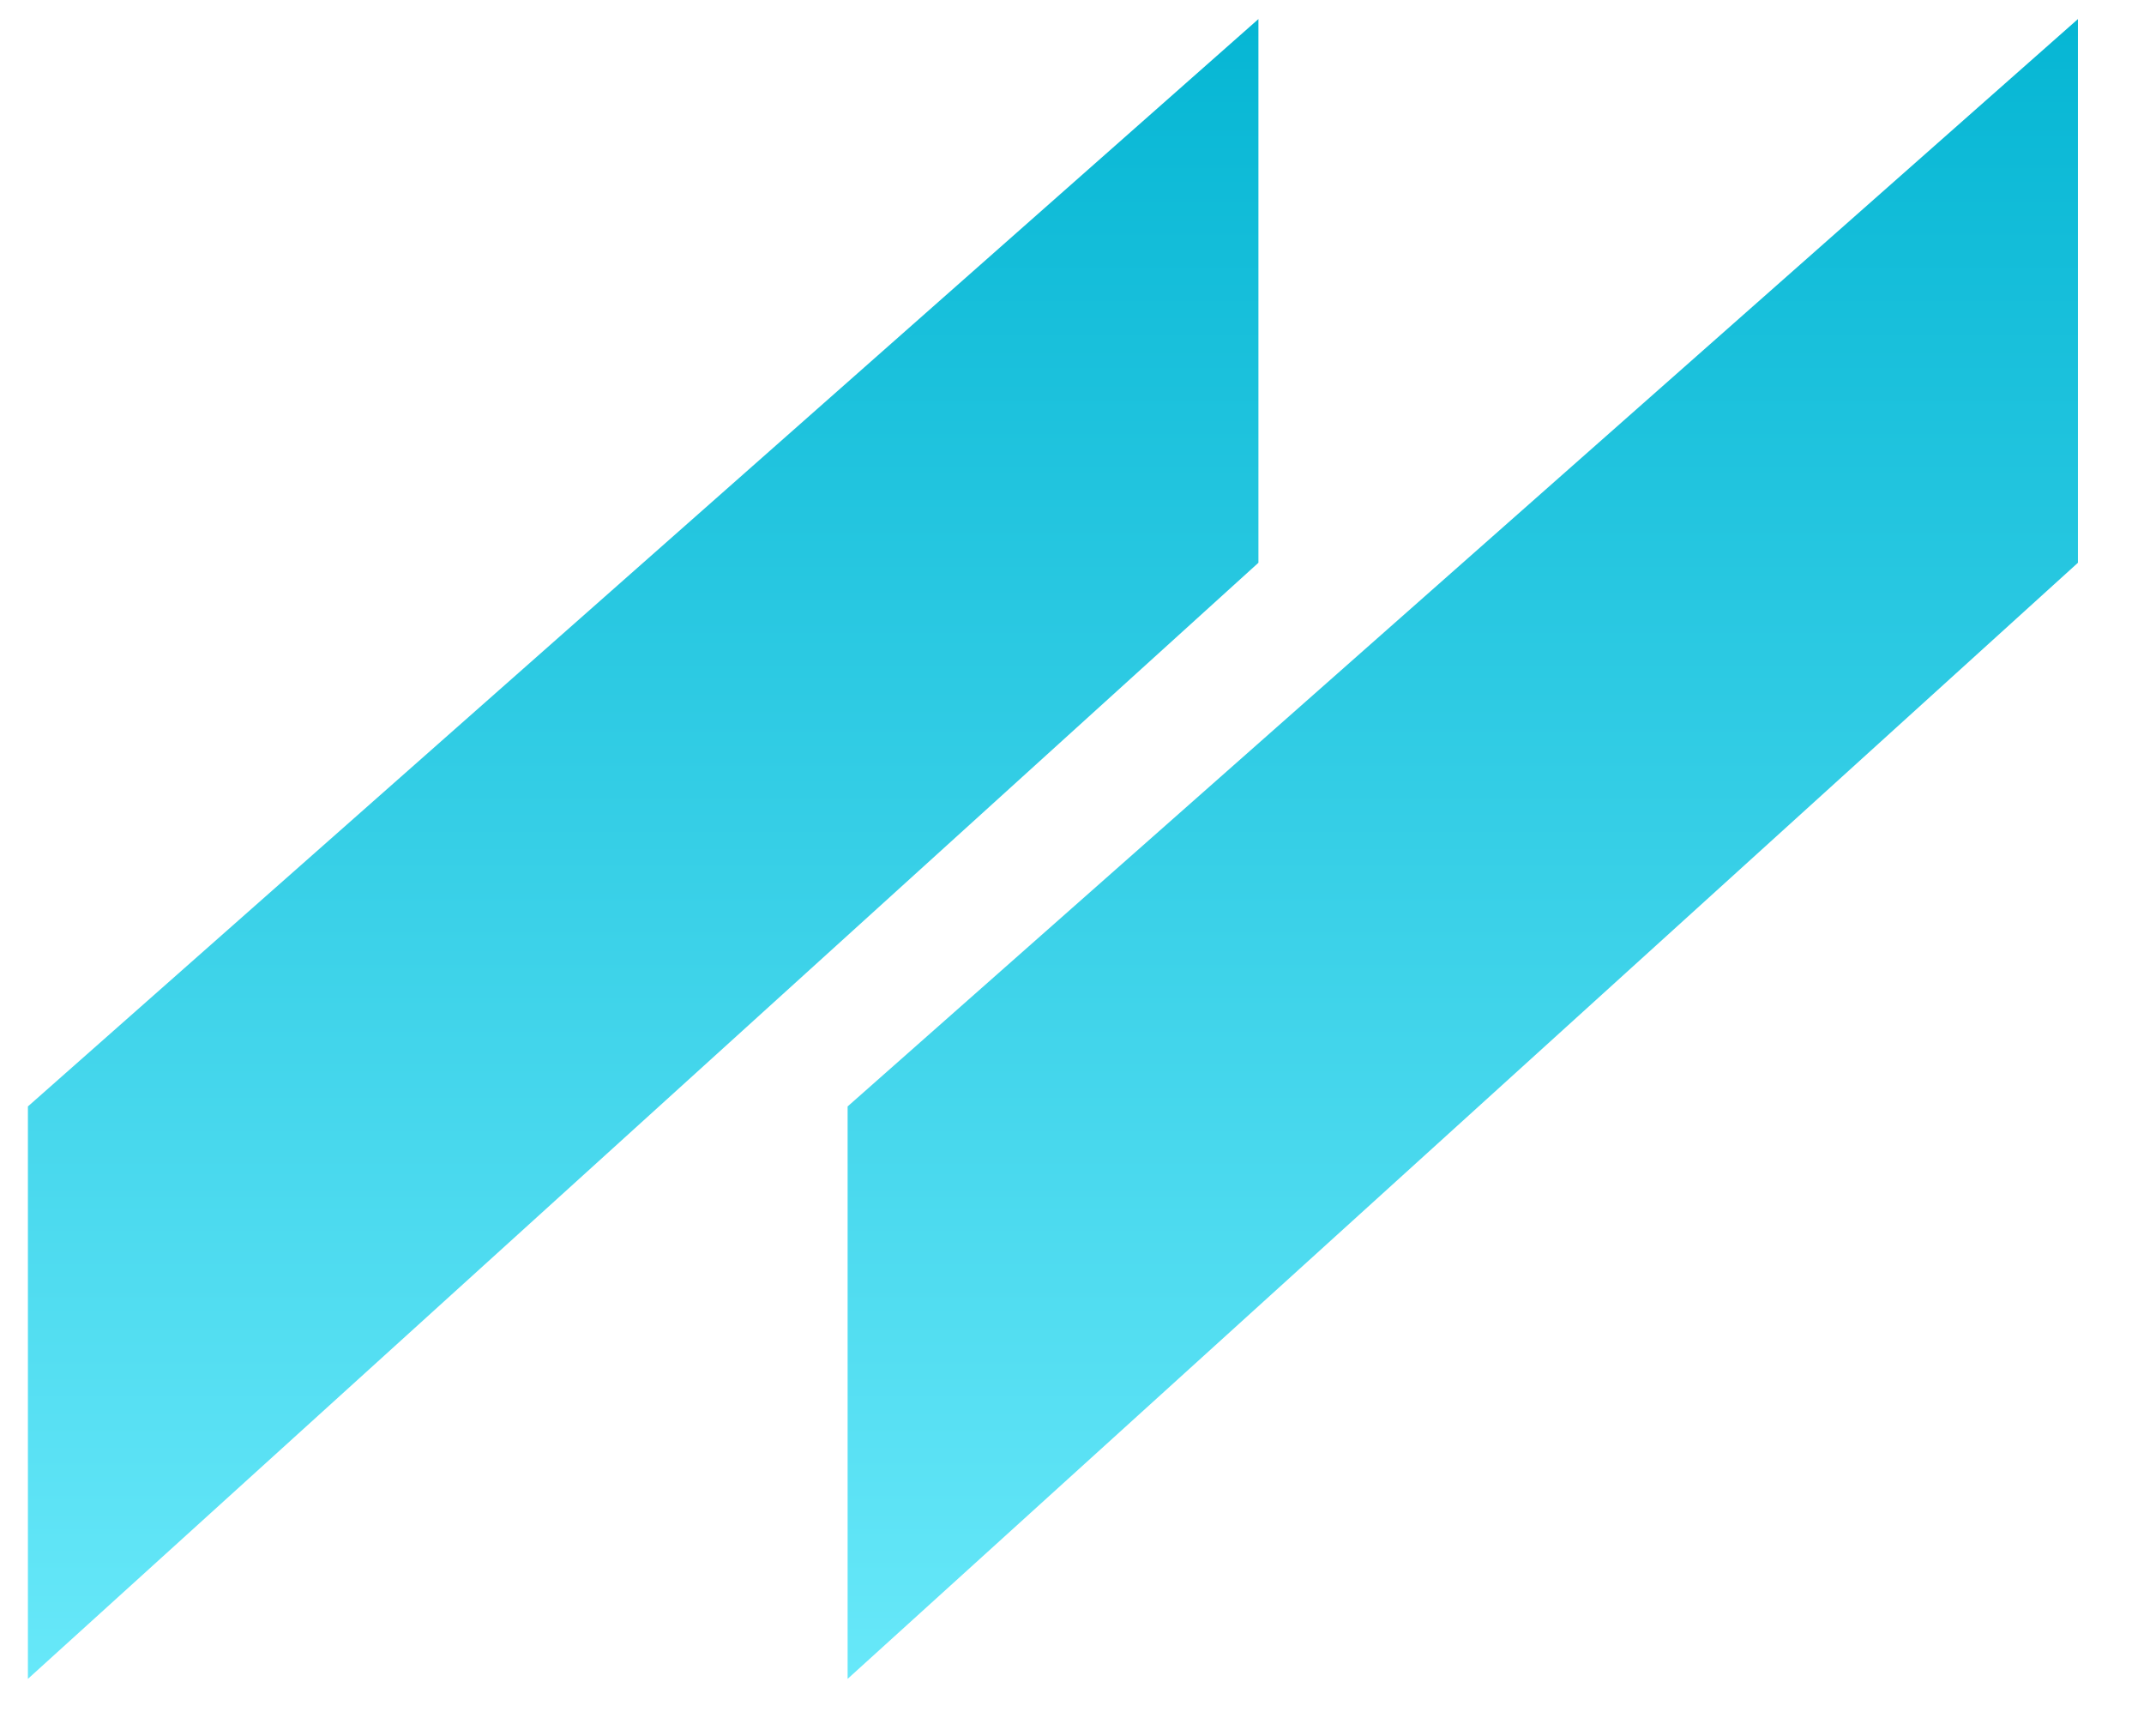
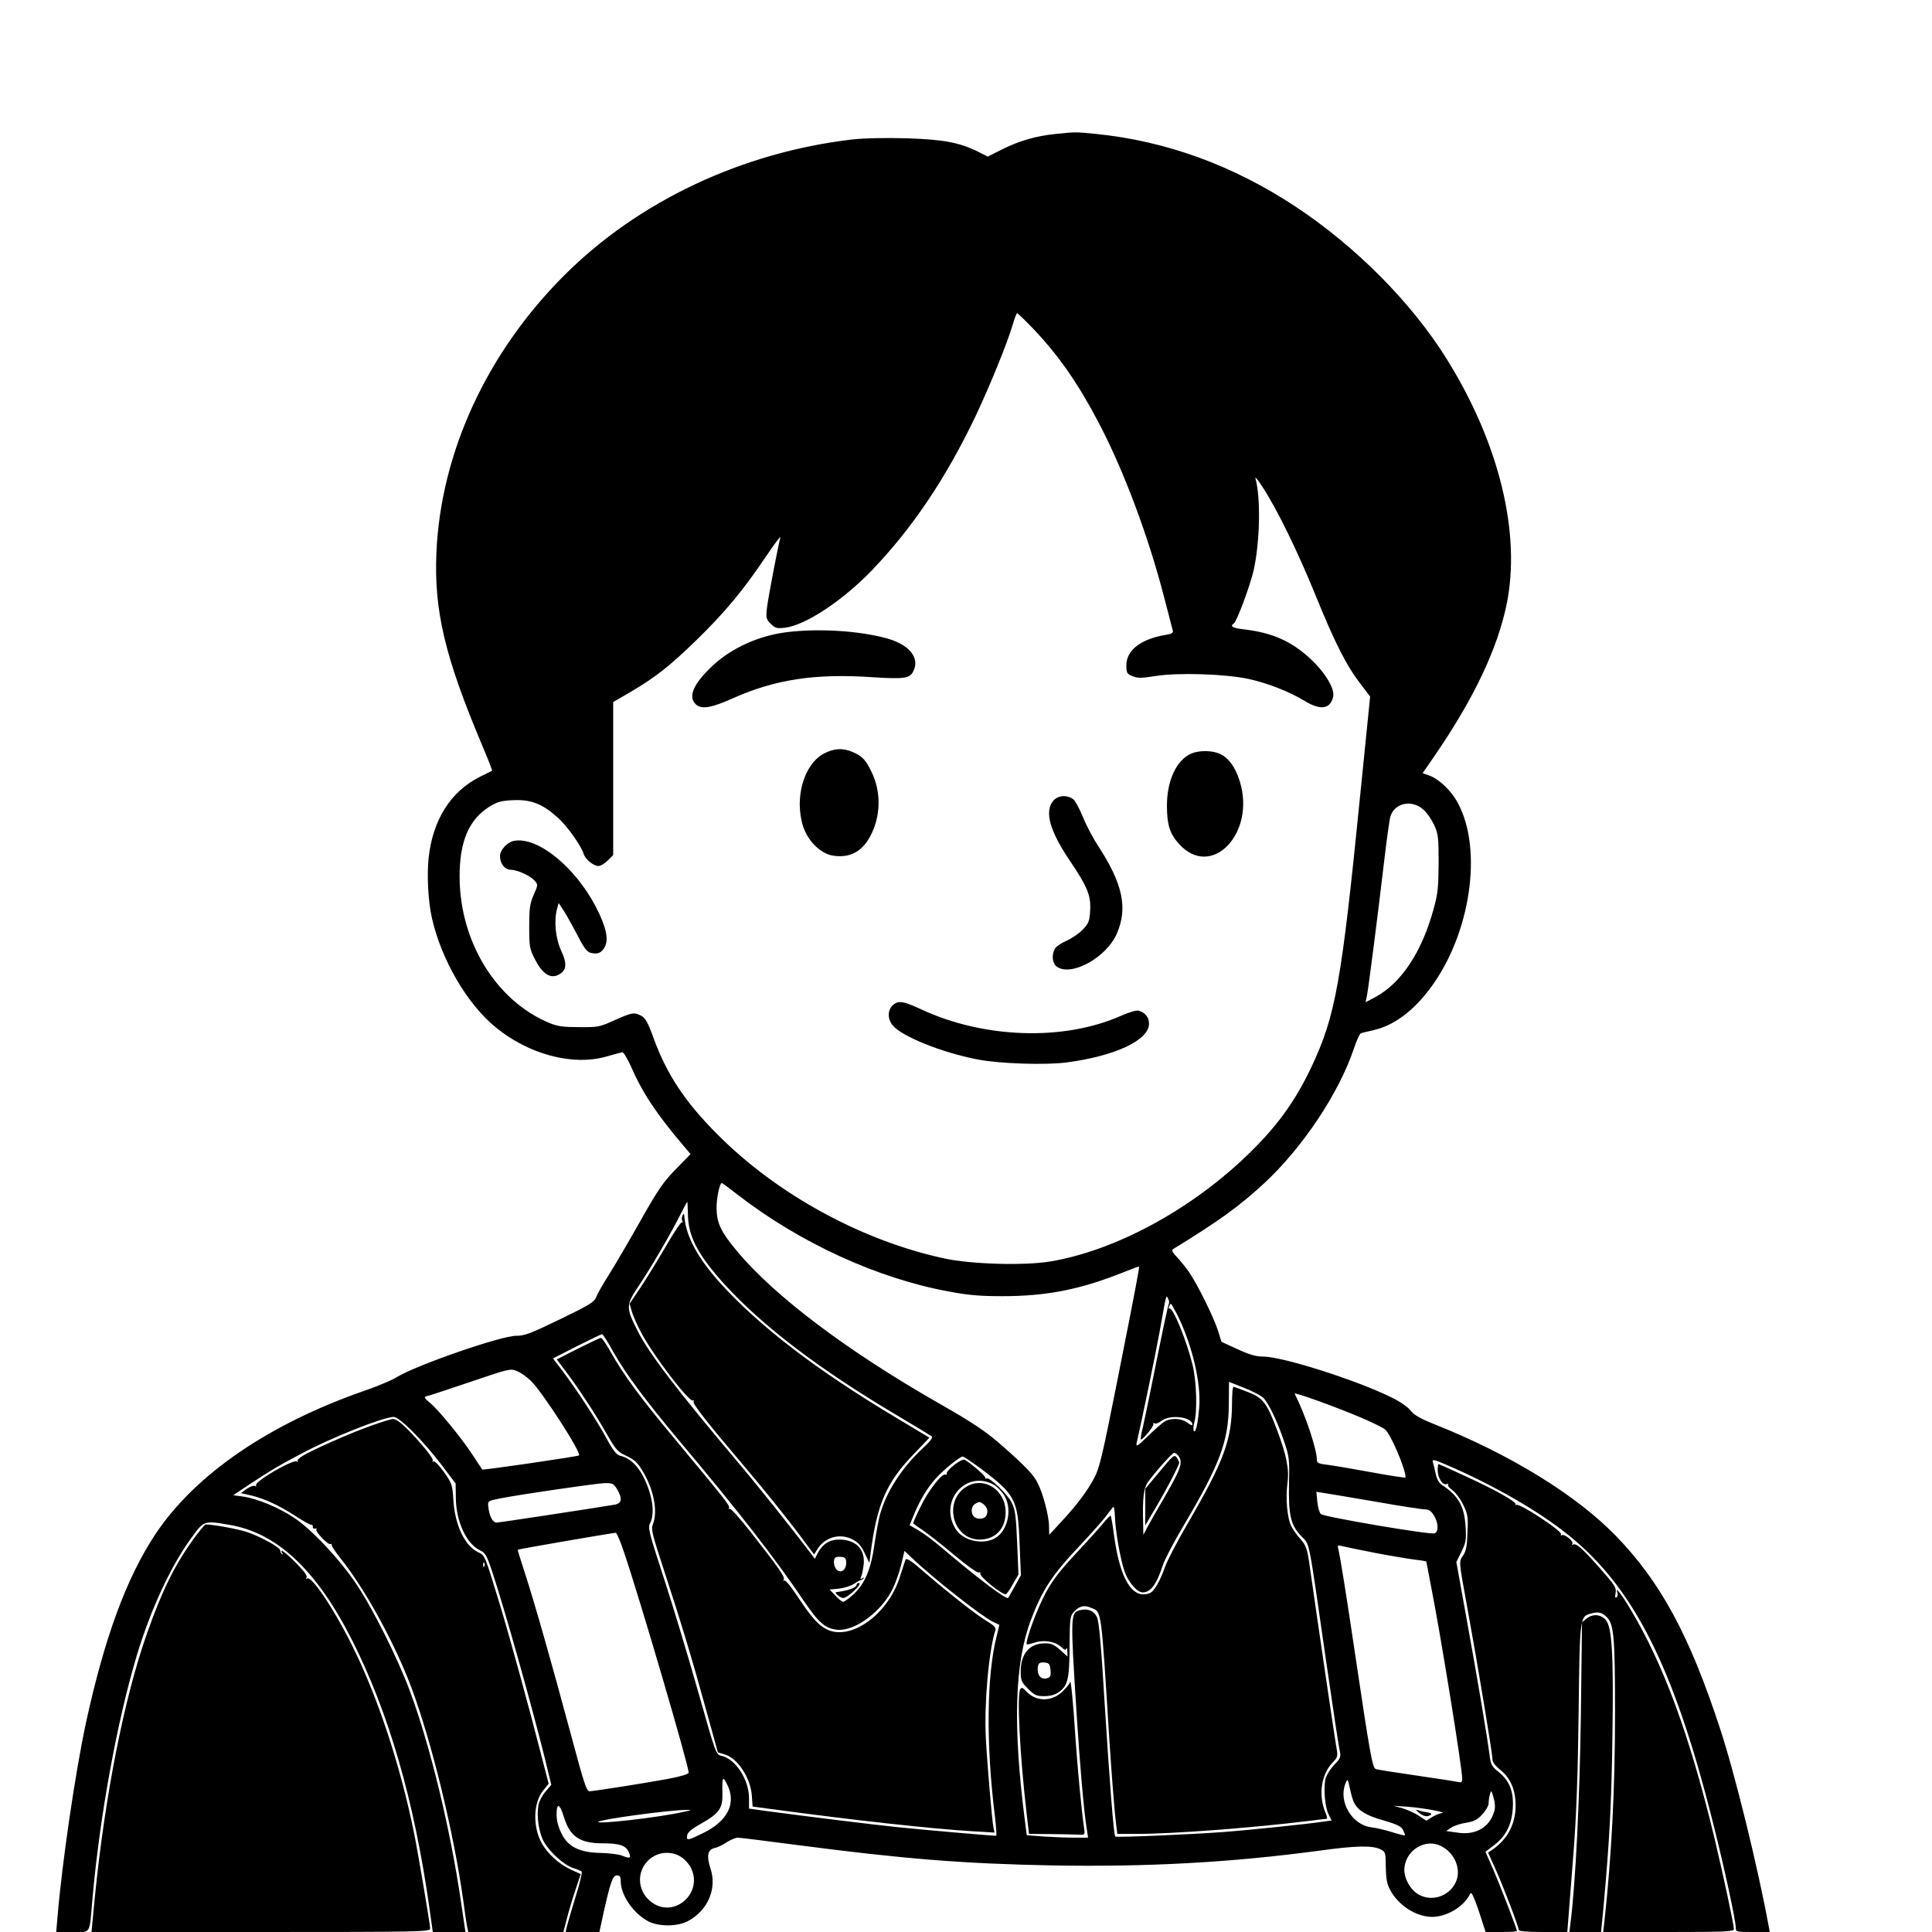
- <svg xmlns="http://www.w3.org/2000/svg" xmlns:xlink="http://www.w3.org/1999/xlink" version="1.1" preserveAspectRatio="xMidYMid meet" viewBox="344.564 330.278 111.737 91.218" width="53.87" height="43.61">
-   <defs>
-     <path d="M453.3 331.28L453.3 359.85L388.64 418.5L388.64 388.42L453.3 331.28Z" id="aFZf6T5ED" />
-     <linearGradient id="gradientb2ThqnP5Op" gradientUnits="userSpaceOnUse" x1="420.97" y1="331.28" x2="420.97" y2="418.5">
-       <stop style="stop-color: #06b6d4;stop-opacity: 1" offset="0%" />
-       <stop style="stop-color: #67e8f9;stop-opacity: 1" offset="100%" />
-     </linearGradient>
-     <path d="M410.23 331.28L410.23 359.85L345.56 418.5L345.56 388.42L410.23 331.28Z" id="a9fehgwfM" />
-     <linearGradient id="gradientk1wNV9Ostb" gradientUnits="userSpaceOnUse" x1="377.89" y1="331.28" x2="377.89" y2="418.5">
-       <stop style="stop-color: #06b6d4;stop-opacity: 1" offset="0%" />
-       <stop style="stop-color: #67e8f9;stop-opacity: 1" offset="100%" />
-     </linearGradient>
-   </defs>
-   <g>
-     <g>
-       <use xlink:href="#aFZf6T5ED" opacity="1" fill="url(#gradientb2ThqnP5Op)" />
-     </g>
-     <g>
-       <use xlink:href="#a9fehgwfM" opacity="1" fill="url(#gradientk1wNV9Ostb)" />
-     </g>
+ <svg xmlns="http://www.w3.org/2000/svg" version="1.0" width="1024pt" height="1024pt" viewBox="0 0 1024 1024" preserveAspectRatio="xMidYMid meet">
+   <g transform="translate(0,1024) scale(0.1,-0.1)" fill="#000000" stroke="none">
+     <path d="M5595 9530 c-106 -11 -191 -36 -280 -80 l-80 -40 -51 26 c-99 49 -185 65 -380 71 -113 3 -219 1 -285 -6 -585 -68 -1135 -327 -1529 -721 -410 -410 -654 -939 -677 -1470 -13 -307 45 -552 242 -1019 31 -73 55 -134 53 -136 -2 -1 -30 -15 -62 -31 -156 -77 -252 -228 -274 -430 -10 -92 -3 -230 17 -319 50 -221 185 -454 337 -579 175 -144 407 -206 584 -157 41 12 81 22 88 24 7 1 27 -33 47 -77 60 -138 135 -251 278 -419 l37 -44 -77 -79 c-67 -68 -94 -107 -191 -279 -62 -110 -137 -238 -167 -285 -30 -47 -59 -98 -65 -115 -10 -26 -34 -41 -193 -118 -155 -75 -189 -88 -232 -87 -80 0 -536 -158 -635 -221 -25 -15 -98 -46 -162 -68 -511 -177 -902 -444 -1114 -762 -154 -232 -271 -551 -369 -1003 -55 -256 -126 -737 -150 -1024 l-7 -82 86 0 c100 0 89 -19 106 175 38 436 131 946 236 1294 72 238 176 463 280 608 75 105 72 104 204 82 256 -41 466 -237 655 -610 196 -387 331 -854 411 -1422 l18 -127 87 0 86 0 -24 162 c-56 383 -162 822 -269 1111 -61 167 -197 440 -284 569 -88 132 -238 292 -332 354 -81 54 -194 101 -270 112 l-52 7 99 66 c104 68 142 91 260 153 162 87 438 196 492 196 30 0 155 -125 254 -255 l74 -98 1 -76 c1 -125 56 -243 128 -278 29 -13 36 -26 69 -126 67 -206 196 -663 273 -969 l36 -148 -30 -35 c-17 -19 -34 -51 -38 -71 -11 -62 2 -150 30 -198 33 -56 107 -122 154 -137 21 -6 40 -15 45 -18 4 -4 -10 -64 -32 -133 -21 -69 -42 -140 -46 -157 l-7 -31 90 0 89 0 22 102 c37 166 49 198 71 198 16 0 20 -7 20 -32 1 -74 67 -169 145 -211 55 -29 155 -29 210 0 107 57 157 173 120 282 -21 65 -14 97 22 106 16 3 45 17 65 31 21 13 47 24 58 24 11 0 157 -18 323 -40 559 -73 876 -98 1337 -107 513 -9 954 15 1430 79 188 26 273 27 315 7 29 -14 29 -16 30 -94 1 -61 6 -90 22 -120 44 -84 138 -144 223 -145 75 0 164 51 198 115 9 17 11 16 25 -17 9 -20 26 -68 38 -107 l23 -71 83 0 c46 0 83 2 83 5 0 12 -90 244 -127 330 l-40 90 43 33 c65 48 96 109 102 196 6 90 -17 148 -76 195 -36 29 -41 39 -47 89 -10 83 -68 427 -126 745 l-50 278 27 55 c24 48 26 63 22 132 -7 109 -37 163 -126 222 -15 9 -27 32 -33 60 -5 25 -12 53 -15 62 -4 15 8 12 73 -16 228 -98 457 -227 614 -347 367 -279 587 -707 798 -1549 61 -241 121 -519 121 -558 0 -21 4 -22 90 -22 l90 0 -6 33 c-57 310 -178 804 -258 1047 -161 491 -313 773 -550 1018 -209 216 -557 431 -958 591 -80 32 -113 51 -131 74 -14 19 -56 48 -99 69 -187 93 -581 218 -684 218 -38 0 -72 10 -135 39 l-85 39 -18 58 c-21 68 -105 238 -149 304 -16 25 -46 62 -66 84 -30 31 -33 40 -21 47 238 146 347 224 481 348 202 187 396 478 474 711 15 45 32 83 39 84 6 2 36 9 66 16 107 24 211 101 302 224 212 285 278 731 146 978 -35 67 -103 131 -154 148 l-34 12 63 91 c208 303 333 566 382 802 78 376 -38 855 -317 1302 -186 299 -483 598 -803 809 -331 218 -683 346 -1054 384 -112 11 -112 11 -216 0z m-119 -1032 c134 -141 237 -288 347 -498 132 -251 263 -600 347 -925 23 -88 43 -167 46 -177 4 -12 -5 -18 -38 -23 -131 -22 -208 -81 -208 -161 0 -41 3 -46 33 -58 27 -11 47 -11 122 1 120 19 367 11 490 -15 102 -22 215 -66 300 -117 84 -51 135 -44 151 21 10 41 -39 125 -116 198 -104 98 -207 143 -362 161 -54 6 -71 16 -49 30 16 9 88 204 106 284 33 151 38 383 9 486 -3 11 14 -9 37 -45 78 -119 188 -345 282 -576 102 -251 162 -370 239 -470 l50 -66 -52 -516 c-100 -1002 -131 -1176 -260 -1449 -89 -187 -187 -321 -350 -476 -301 -286 -693 -496 -1033 -553 -137 -23 -420 -15 -562 16 -440 95 -889 341 -1205 660 -170 171 -265 314 -336 508 -30 83 -43 106 -65 118 -39 20 -48 18 -141 -23 -79 -36 -88 -38 -188 -37 -85 0 -115 4 -158 22 -282 117 -474 429 -476 772 -1 189 49 307 159 375 41 25 61 31 126 34 94 4 155 -20 236 -93 50 -45 123 -148 137 -193 9 -28 52 -63 78 -63 11 0 33 13 49 29 l29 29 0 406 0 405 93 54 c135 80 207 137 351 277 148 144 248 265 366 441 46 68 80 113 76 99 -13 -47 -64 -315 -71 -372 -6 -53 -4 -60 20 -84 24 -24 32 -26 76 -21 108 13 305 143 460 304 214 223 392 487 550 818 74 156 168 387 196 482 10 35 21 63 24 63 3 0 42 -37 85 -82z m2067 -2548 c19 -16 45 -54 58 -82 22 -48 24 -66 24 -203 -1 -132 -4 -162 -28 -248 -62 -224 -170 -387 -306 -461 l-53 -28 6 28 c9 43 62 460 91 709 14 121 30 234 35 250 24 70 113 88 173 35z m-3631 -2044 c329 -254 739 -442 1116 -511 104 -20 166 -25 285 -25 233 0 410 35 632 123 49 20 90 35 92 34 3 -4 -15 -101 -117 -615 -76 -383 -92 -452 -120 -505 -37 -70 -92 -144 -179 -237 l-60 -65 -1 45 c0 54 -32 176 -61 231 -21 43 -65 88 -180 190 -92 81 -155 124 -339 229 -489 279 -874 569 -1074 809 -85 102 -107 148 -108 225 -1 53 16 136 28 136 2 0 41 -29 86 -64z m-266 -99 c1 -119 51 -215 192 -372 202 -222 505 -453 912 -694 96 -57 180 -108 187 -113 9 -7 -4 -25 -47 -65 -107 -99 -190 -226 -224 -344 -9 -29 -22 -103 -31 -163 -18 -132 -51 -210 -111 -266 -24 -22 -49 -40 -55 -40 -6 0 -25 15 -41 33 l-31 32 50 5 c27 3 62 14 79 25 16 11 32 20 36 20 3 0 10 4 15 9 5 6 2 6 -6 1 -11 -7 -13 -4 -6 11 5 10 10 40 13 65 7 80 -44 129 -131 129 -50 0 -88 -24 -113 -72 l-15 -30 -32 42 c-80 106 -279 356 -372 465 -326 386 -475 581 -535 700 -64 126 -63 138 7 242 62 92 169 275 222 381 17 34 32 62 34 62 1 0 2 -28 3 -63z m2549 -478 c-4 -6 -33 -142 -65 -302 -32 -161 -65 -320 -73 -354 -9 -35 -13 -63 -10 -63 12 0 72 74 66 83 -3 6 -1 7 6 3 6 -4 23 2 37 13 45 36 164 21 164 -20 0 -6 -12 -1 -26 10 -32 25 -90 27 -124 5 -14 -9 -53 -44 -88 -78 -52 -50 -62 -57 -58 -36 29 126 99 465 121 585 39 218 35 203 46 182 6 -9 7 -22 4 -28z m44 -56 c79 -158 128 -363 117 -493 -7 -87 -19 -139 -29 -124 -3 6 -2 26 3 45 17 57 12 217 -9 304 -31 128 -105 310 -123 299 -4 -3 -5 2 -2 10 3 9 8 16 10 16 2 0 17 -26 33 -57z m-2988 -199 c68 -119 166 -251 348 -469 314 -373 509 -624 660 -848 82 -120 113 -147 177 -155 95 -10 239 97 298 222 14 30 34 87 43 125 l17 71 40 -38 c113 -108 369 -309 429 -338 l34 -16 -13 -54 c-55 -210 -59 -577 -10 -967 6 -53 9 -97 6 -97 -24 0 -405 33 -525 46 -137 14 -458 54 -692 85 l-93 13 0 55 c0 99 -72 209 -147 225 -28 6 -30 12 -121 334 -51 180 -132 450 -181 600 -83 254 -88 275 -75 300 20 38 17 103 -6 173 -36 106 -86 167 -152 183 -20 5 -37 25 -72 90 -53 98 -160 261 -234 359 l-51 67 127 65 c70 35 130 64 133 64 4 1 31 -42 60 -95z m-438 -152 c61 -58 270 -383 256 -396 -6 -6 -510 -79 -513 -75 -1 2 -25 38 -52 79 -57 87 -177 234 -222 272 -38 32 -39 34 -9 41 12 3 114 37 227 75 199 68 206 69 240 55 19 -7 52 -31 73 -51z m3882 -90 c28 -27 76 -127 111 -232 27 -79 29 -94 26 -220 -3 -172 8 -220 63 -280 49 -52 36 14 136 -680 33 -228 64 -433 69 -455 8 -37 7 -42 -30 -81 -23 -25 -42 -57 -46 -78 -9 -53 -1 -146 18 -183 l16 -32 -37 -5 c-74 -12 -401 -46 -536 -56 -172 -13 -568 -30 -574 -24 -8 8 -30 288 -56 704 -18 302 -30 434 -40 457 -16 35 -48 49 -90 39 -52 -13 -52 -26 -19 -546 16 -254 39 -523 53 -607 l8 -53 -72 0 c-40 0 -113 3 -162 6 l-91 7 -11 86 c-63 494 -53 827 32 1052 61 163 114 243 266 403 47 50 104 114 126 141 21 28 42 54 45 58 4 4 8 -16 9 -45 2 -80 29 -232 51 -296 20 -58 67 -112 96 -112 43 0 74 42 108 146 9 28 57 120 107 204 196 331 240 450 242 645 l1 121 80 -32 c44 -17 89 -41 101 -52z m515 -104 c63 -27 123 -56 132 -65 31 -28 107 -207 108 -254 0 -3 -80 9 -177 27 -98 18 -204 36 -235 40 -46 5 -58 10 -58 24 0 59 -62 243 -118 353 -6 11 216 -69 348 -125z m-964 -205 c26 -35 14 -68 -91 -248 -29 -49 -62 -108 -74 -130 l-21 -40 -1 55 c-4 145 2 194 29 230 45 60 126 150 136 150 5 0 15 -8 22 -17z m-1057 -60 c194 -145 206 -168 215 -405 l7 -167 -32 -58 c-18 -32 -34 -60 -35 -62 -9 -12 -161 103 -354 267 -41 35 -96 76 -122 91 l-47 27 23 56 c31 76 71 142 115 191 42 47 128 117 144 117 5 0 44 -26 86 -57z m-1919 -115 c30 -50 27 -76 -12 -83 -126 -21 -611 -95 -626 -95 -21 0 -39 35 -44 85 -3 29 -2 30 62 43 120 23 505 79 553 81 43 1 49 -2 67 -31z m4020 -67 c129 -23 247 -41 263 -41 20 0 32 -8 47 -32 24 -40 26 -86 4 -95 -23 -9 -586 87 -603 102 -8 8 -16 37 -19 66 l-5 52 39 -6 c21 -3 145 -24 274 -46z m-3983 -267 c84 -247 343 -1131 343 -1169 0 -8 -39 -20 -112 -34 -120 -22 -380 -63 -412 -65 -17 -1 -29 35 -101 304 -99 369 -194 703 -245 859 -21 64 -37 117 -36 117 4 4 513 91 520 90 5 -1 25 -47 43 -102z m3978 -4 c88 -17 186 -33 218 -37 31 -3 57 -8 57 -10 0 -2 11 -58 24 -126 50 -252 166 -966 166 -1025 0 -18 -4 -21 -22 -17 -13 3 -114 19 -225 35 -112 16 -207 31 -212 34 -18 12 -29 75 -112 631 -42 284 -75 489 -85 532 -6 21 -4 24 12 20 11 -3 91 -20 179 -37z m-2800 -54 c0 -36 -26 -56 -49 -37 -16 14 -22 52 -9 65 4 4 19 6 33 4 20 -2 25 -8 25 -32z m-634 -1168 c55 -102 9 -199 -125 -264 -82 -40 -88 -41 -84 -12 2 16 24 35 77 64 94 54 112 80 110 159 -2 86 1 93 22 53z m3326 -103 c24 -43 63 -67 154 -93 75 -22 96 -32 106 -52 6 -13 11 -26 9 -28 -2 -1 -32 6 -67 17 -35 11 -85 23 -111 26 -103 13 -175 136 -137 232 12 28 12 27 24 -27 6 -30 16 -64 22 -75z m743 -45 c-25 -86 -99 -129 -197 -113 l-58 8 26 18 c15 10 51 22 80 26 42 7 60 16 86 45 18 19 33 46 33 58 0 13 3 34 7 48 6 23 8 22 19 -17 8 -28 10 -53 4 -73z m-4930 -34 c32 -101 84 -136 204 -136 89 0 122 -11 138 -45 15 -33 8 -38 -33 -21 -19 8 -70 14 -114 15 -113 2 -174 32 -209 103 -17 35 -26 68 -26 101 0 65 17 58 40 -17z m4610 39 c36 -7 56 -13 45 -14 -11 -1 -35 -10 -53 -21 l-32 -20 -40 26 c-21 14 -60 32 -87 40 l-48 13 75 -5 c41 -3 104 -12 140 -19z m-3985 -10 c-124 -28 -458 -66 -444 -51 12 13 370 62 464 63 36 1 34 -1 -20 -12z m4024 -180 c68 -35 103 -112 82 -178 -28 -82 -125 -121 -201 -79 -47 26 -83 94 -76 146 12 95 115 153 195 111z m-4028 -58 c19 -12 42 -38 51 -57 66 -131 -84 -267 -203 -186 -91 62 -89 190 4 246 44 27 105 26 148 -3z" />
+     <path d="M4167 6889 c-145 -19 -284 -81 -384 -172 -107 -98 -139 -170 -95 -210 31 -28 81 -20 201 34 221 98 433 130 730 110 169 -11 202 -7 220 28 40 73 -19 146 -144 179 -151 40 -361 52 -528 31z" />
+     <path d="M4371 6248 c-109 -54 -163 -236 -114 -389 25 -77 94 -145 158 -154 88 -14 153 20 197 102 56 104 60 233 8 340 -31 66 -50 86 -103 108 -50 21 -94 19 -146 -7z" />
+     <path d="M6314 6246 c-78 -34 -129 -142 -129 -276 0 -101 15 -149 64 -203 171 -190 408 55 322 332 -23 74 -58 123 -104 145 -42 19 -110 20 -153 2z" />
+     <path d="M5581 5994 c-45 -57 -17 -157 86 -311 97 -143 116 -190 111 -269 -3 -56 -8 -68 -38 -100 -19 -20 -58 -47 -87 -60 -29 -13 -57 -32 -62 -43 -19 -34 -13 -78 11 -95 77 -54 264 50 318 177 58 135 31 262 -98 461 -27 40 -64 110 -82 155 -18 45 -42 88 -53 96 -35 24 -82 19 -106 -11z" />
+     <path d="M2723 5783 c-35 -7 -73 -49 -73 -80 0 -41 26 -73 58 -73 35 -1 102 -31 126 -58 18 -21 18 -22 -5 -74 -20 -46 -24 -69 -24 -168 0 -108 2 -119 30 -174 38 -75 80 -104 122 -84 46 22 51 57 17 130 -30 66 -39 157 -21 223 l8 29 32 -49 c17 -28 49 -86 72 -130 30 -59 47 -81 65 -85 38 -10 59 0 76 32 21 41 6 107 -48 212 -112 214 -311 374 -435 349z" />
+     <path d="M4730 4910 c-26 -26 -26 -70 0 -103 46 -59 262 -146 450 -182 116 -23 363 -31 475 -16 256 34 435 118 435 205 0 33 -18 57 -53 69 -12 4 -50 -7 -98 -28 -304 -134 -727 -119 -1058 36 -95 44 -122 48 -151 19z" />
+     <path d="M3617 3797 c-4 -11 -4 -24 0 -30 3 -7 3 -9 -2 -5 -4 4 -44 -54 -87 -130 -44 -75 -105 -174 -135 -219 l-56 -83 12 -42 c7 -24 30 -75 51 -114 63 -119 254 -369 273 -357 6 3 7 1 3 -5 -7 -11 73 -113 259 -332 110 -129 237 -287 315 -392 l65 -87 18 29 c40 63 118 85 185 51 31 -16 46 -33 65 -73 l25 -52 6 49 c34 264 84 379 232 531 l80 84 -170 102 c-427 255 -730 487 -940 719 -115 128 -178 242 -188 344 -2 24 -4 26 -11 12z" />
+     <path d="M4540 1840 c0 -12 -35 -27 -77 -34 -15 -2 -30 -5 -32 -5 -11 -3 24 -31 38 -31 25 1 107 80 83 80 -7 0 -12 -5 -12 -10z" />
+     <path d="M3063 3092 l-112 -57 45 -60 c67 -88 165 -237 222 -339 46 -80 56 -91 101 -112 38 -17 59 -35 81 -71 64 -101 89 -223 60 -293 -10 -25 -3 -53 59 -242 91 -278 144 -452 222 -735 l64 -231 37 -11 c69 -21 137 -126 143 -220 l4 -56 88 -12 c458 -62 860 -106 1076 -119 l118 -7 -5 24 c-8 35 -34 345 -41 479 -9 180 15 458 51 571 3 12 -8 24 -38 42 -56 32 -196 142 -328 255 -84 73 -106 87 -111 74 -3 -9 -17 -50 -30 -91 -63 -200 -263 -341 -389 -276 -44 23 -79 62 -152 172 -33 51 -65 90 -71 86 -6 -3 -7 -1 -3 5 8 13 -27 63 -177 254 -55 70 -104 125 -110 121 -5 -3 -7 -1 -3 5 6 11 -19 42 -294 373 -175 209 -269 338 -332 451 -24 43 -47 77 -53 77 -5 0 -60 -26 -122 -57z" />
+     <path d="M6530 2803 c-1 -194 -42 -307 -238 -643 -53 -91 -106 -193 -118 -227 -25 -73 -58 -129 -80 -137 -91 -35 -157 71 -189 303 -7 57 -16 105 -18 107 -2 3 -22 -17 -43 -43 -21 -27 -83 -94 -136 -151 -113 -121 -152 -176 -201 -289 -37 -83 -72 -191 -65 -198 2 -2 21 2 42 9 48 16 109 6 140 -23 18 -17 25 -19 28 -9 3 7 5 1 5 -15 l1 -27 -39 35 c-31 28 -47 35 -80 35 -82 0 -129 -54 -129 -150 0 -47 4 -56 39 -91 34 -34 44 -39 86 -39 31 0 56 7 75 20 50 35 58 69 59 245 1 148 3 161 23 182 29 31 54 37 89 22 59 -24 54 12 99 -704 12 -181 27 -377 36 -447 l6 -48 106 0 c185 0 594 31 877 65 66 8 123 15 127 15 4 0 1 15 -7 33 -38 92 -23 200 37 264 30 31 30 32 19 95 -9 51 -90 602 -143 973 -10 66 -17 85 -43 115 -18 19 -40 50 -50 69 -23 45 -32 150 -21 231 10 73 -5 147 -57 285 -53 140 -73 166 -153 197 -38 15 -72 27 -76 28 -5 0 -8 -39 -8 -87z m-962 -1415 c3 -30 -1 -38 -18 -43 -28 -9 -50 11 -50 45 0 34 8 42 40 38 21 -3 25 -9 28 -40z" />
+     <path d="M5671 1324 c0 -6 -17 -27 -37 -47 -59 -59 -145 -58 -198 2 -15 16 -21 18 -28 9 -19 -30 -3 -349 34 -666 l12 -102 115 -1 c64 -1 131 -2 149 -3 32 -2 33 -1 28 34 -13 85 -36 329 -47 495 -10 161 -24 308 -28 279z" />
+     <path d="M6147 2441 l-77 -92 0 -97 0 -97 56 95 c61 103 124 225 124 238 0 4 -6 16 -13 27 -13 17 -20 11 -90 -74z" />
+     <path d="M5058 2476 c-23 -18 -42 -39 -40 -45 1 -7 -2 -10 -7 -7 -17 11 -93 -88 -132 -170 -22 -45 -39 -84 -39 -87 0 -2 24 -20 53 -39 28 -19 104 -79 167 -132 63 -53 121 -94 128 -91 7 3 11 1 8 -4 -9 -13 109 -111 135 -111 4 0 21 24 37 53 l30 52 -7 170 c-6 145 -11 176 -29 211 -23 46 -119 137 -133 128 -5 -3 -8 -1 -7 4 3 8 -72 73 -109 95 -6 4 -31 -8 -55 -27z m209 -105 c12 -6 34 -27 49 -47 54 -71 29 -200 -46 -239 -65 -34 -165 -10 -203 48 -95 146 50 319 200 238z" />
+     <path d="M5122 2360 c-124 -76 -73 -280 70 -280 84 0 138 57 138 145 0 118 -114 192 -208 135z m90 -92 c21 -17 27 -39 16 -60 -10 -21 -48 -24 -66 -6 -18 18 -15 55 6 67 22 13 25 13 44 -1z" />
+     <path d="M7522 631 c19 -15 35 -20 49 -16 24 8 19 17 -13 20 -13 2 -32 7 -43 11 -14 5 -12 1 7 -15z" />
+     <path d="M1960 2681 c-114 -41 -305 -126 -357 -158 -18 -11 -30 -23 -25 -28 4 -5 2 -5 -5 -1 -22 12 -228 -108 -216 -127 3 -6 1 -7 -6 -3 -6 4 -25 -3 -43 -15 l-31 -23 49 -11 c73 -17 150 -52 238 -109 43 -28 82 -50 87 -48 5 1 8 -4 7 -10 -2 -7 4 -11 12 -10 8 2 12 0 7 -4 -9 -10 63 -85 75 -78 5 3 7 1 6 -4 -2 -5 20 -38 48 -73 128 -160 283 -442 373 -679 108 -289 224 -762 276 -1130 8 -63 18 -127 21 -143 l6 -27 252 0 252 0 19 72 c10 40 31 110 46 154 l27 81 -51 23 c-62 29 -120 80 -153 136 -51 87 -49 217 5 284 l29 36 -35 135 c-62 244 -171 642 -222 809 -83 272 -80 266 -117 283 -71 34 -123 144 -131 277 -5 81 -8 88 -50 148 -26 36 -49 60 -55 56 -7 -4 -8 -2 -4 4 4 6 -24 46 -63 90 -82 93 -126 132 -149 131 -9 0 -64 -17 -122 -38z m607 -743 c-3 -8 -6 -5 -6 6 -1 11 2 17 5 13 3 -3 4 -12 1 -19z" />
+     <path d="M7620 2447 c0 -39 26 -81 47 -73 8 3 12 2 8 -3 -3 -5 8 -19 24 -30 16 -12 42 -46 56 -76 24 -49 27 -63 23 -147 -2 -72 -8 -100 -23 -122 -23 -34 -24 -25 21 -271 53 -289 134 -776 134 -806 0 -18 12 -35 41 -59 55 -44 82 -106 82 -190 0 -97 -42 -177 -122 -233 l-24 -16 37 -82 c40 -87 126 -312 126 -329 0 -6 46 -10 129 -10 l128 0 7 88 c4 48 16 204 27 347 14 182 22 399 26 725 6 512 6 512 66 528 40 11 60 6 86 -22 35 -37 41 -112 41 -500 0 -411 -18 -756 -56 -1108 l-7 -58 347 0 c296 0 346 2 346 15 0 24 -59 299 -105 491 -131 541 -268 914 -447 1211 -46 77 -80 119 -65 80 3 -9 1 -19 -5 -23 -8 -5 -9 2 -5 23 5 28 -3 40 -83 131 -95 107 -127 135 -143 125 -6 -3 -7 -1 -3 5 8 13 -43 54 -57 45 -6 -3 -7 -1 -3 5 9 15 -220 166 -237 156 -6 -4 -9 -3 -4 1 10 12 -102 76 -266 151 -76 35 -140 64 -142 64 -3 0 -5 -15 -5 -33z" />
+     <path d="M1022 2078 c-98 -137 -163 -269 -242 -493 -122 -344 -224 -863 -278 -1407 l-17 -178 897 0 c849 0 898 1 898 18 0 22 -65 406 -86 509 -73 361 -196 730 -331 998 -98 196 -212 363 -235 349 -7 -5 -8 -2 -3 5 5 9 -15 35 -56 77 -59 59 -90 81 -73 52 4 -8 3 -10 -2 -5 -5 5 -9 14 -9 20 0 15 -101 71 -173 96 -46 16 -180 41 -222 41 -5 0 -35 -37 -68 -82z" />
+     <path d="M8409 1661 l-24 -19 -6 -489 c-6 -443 -28 -895 -55 -1105 l-6 -48 84 0 84 0 13 133 c32 357 42 543 47 892 7 451 -2 593 -36 630 -28 30 -69 32 -101 6z" />
  </g>
</svg>
